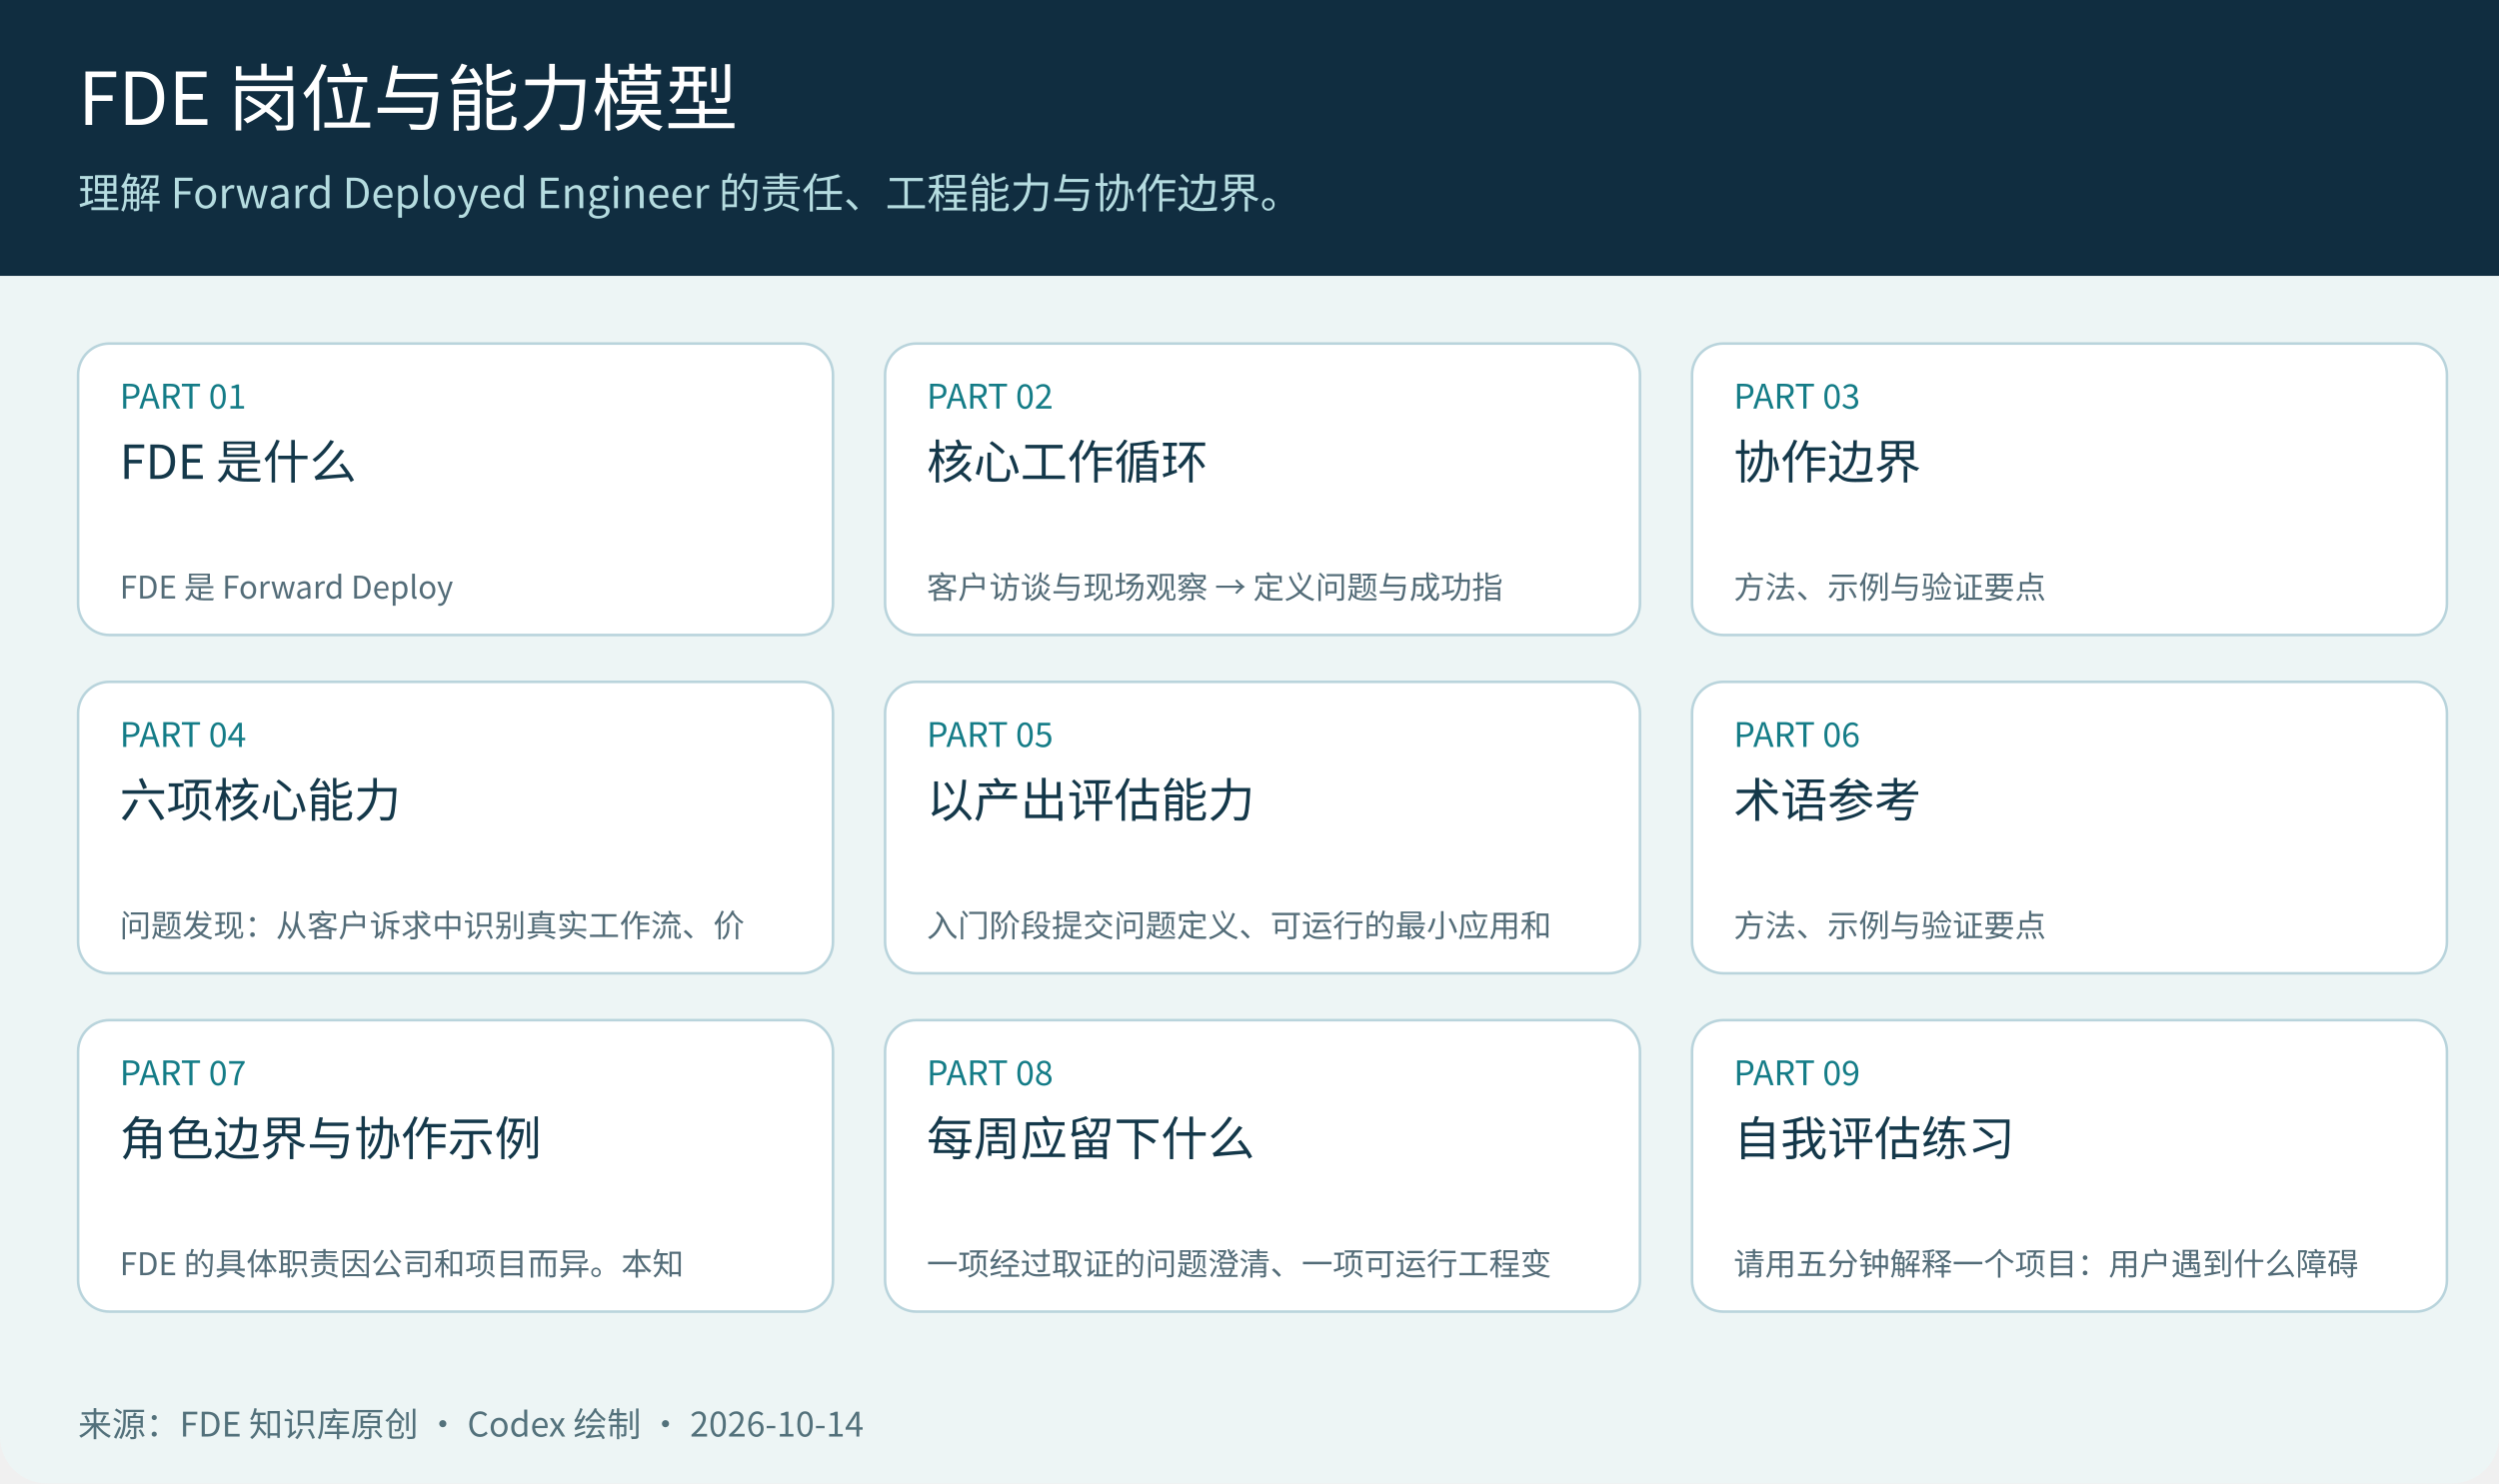
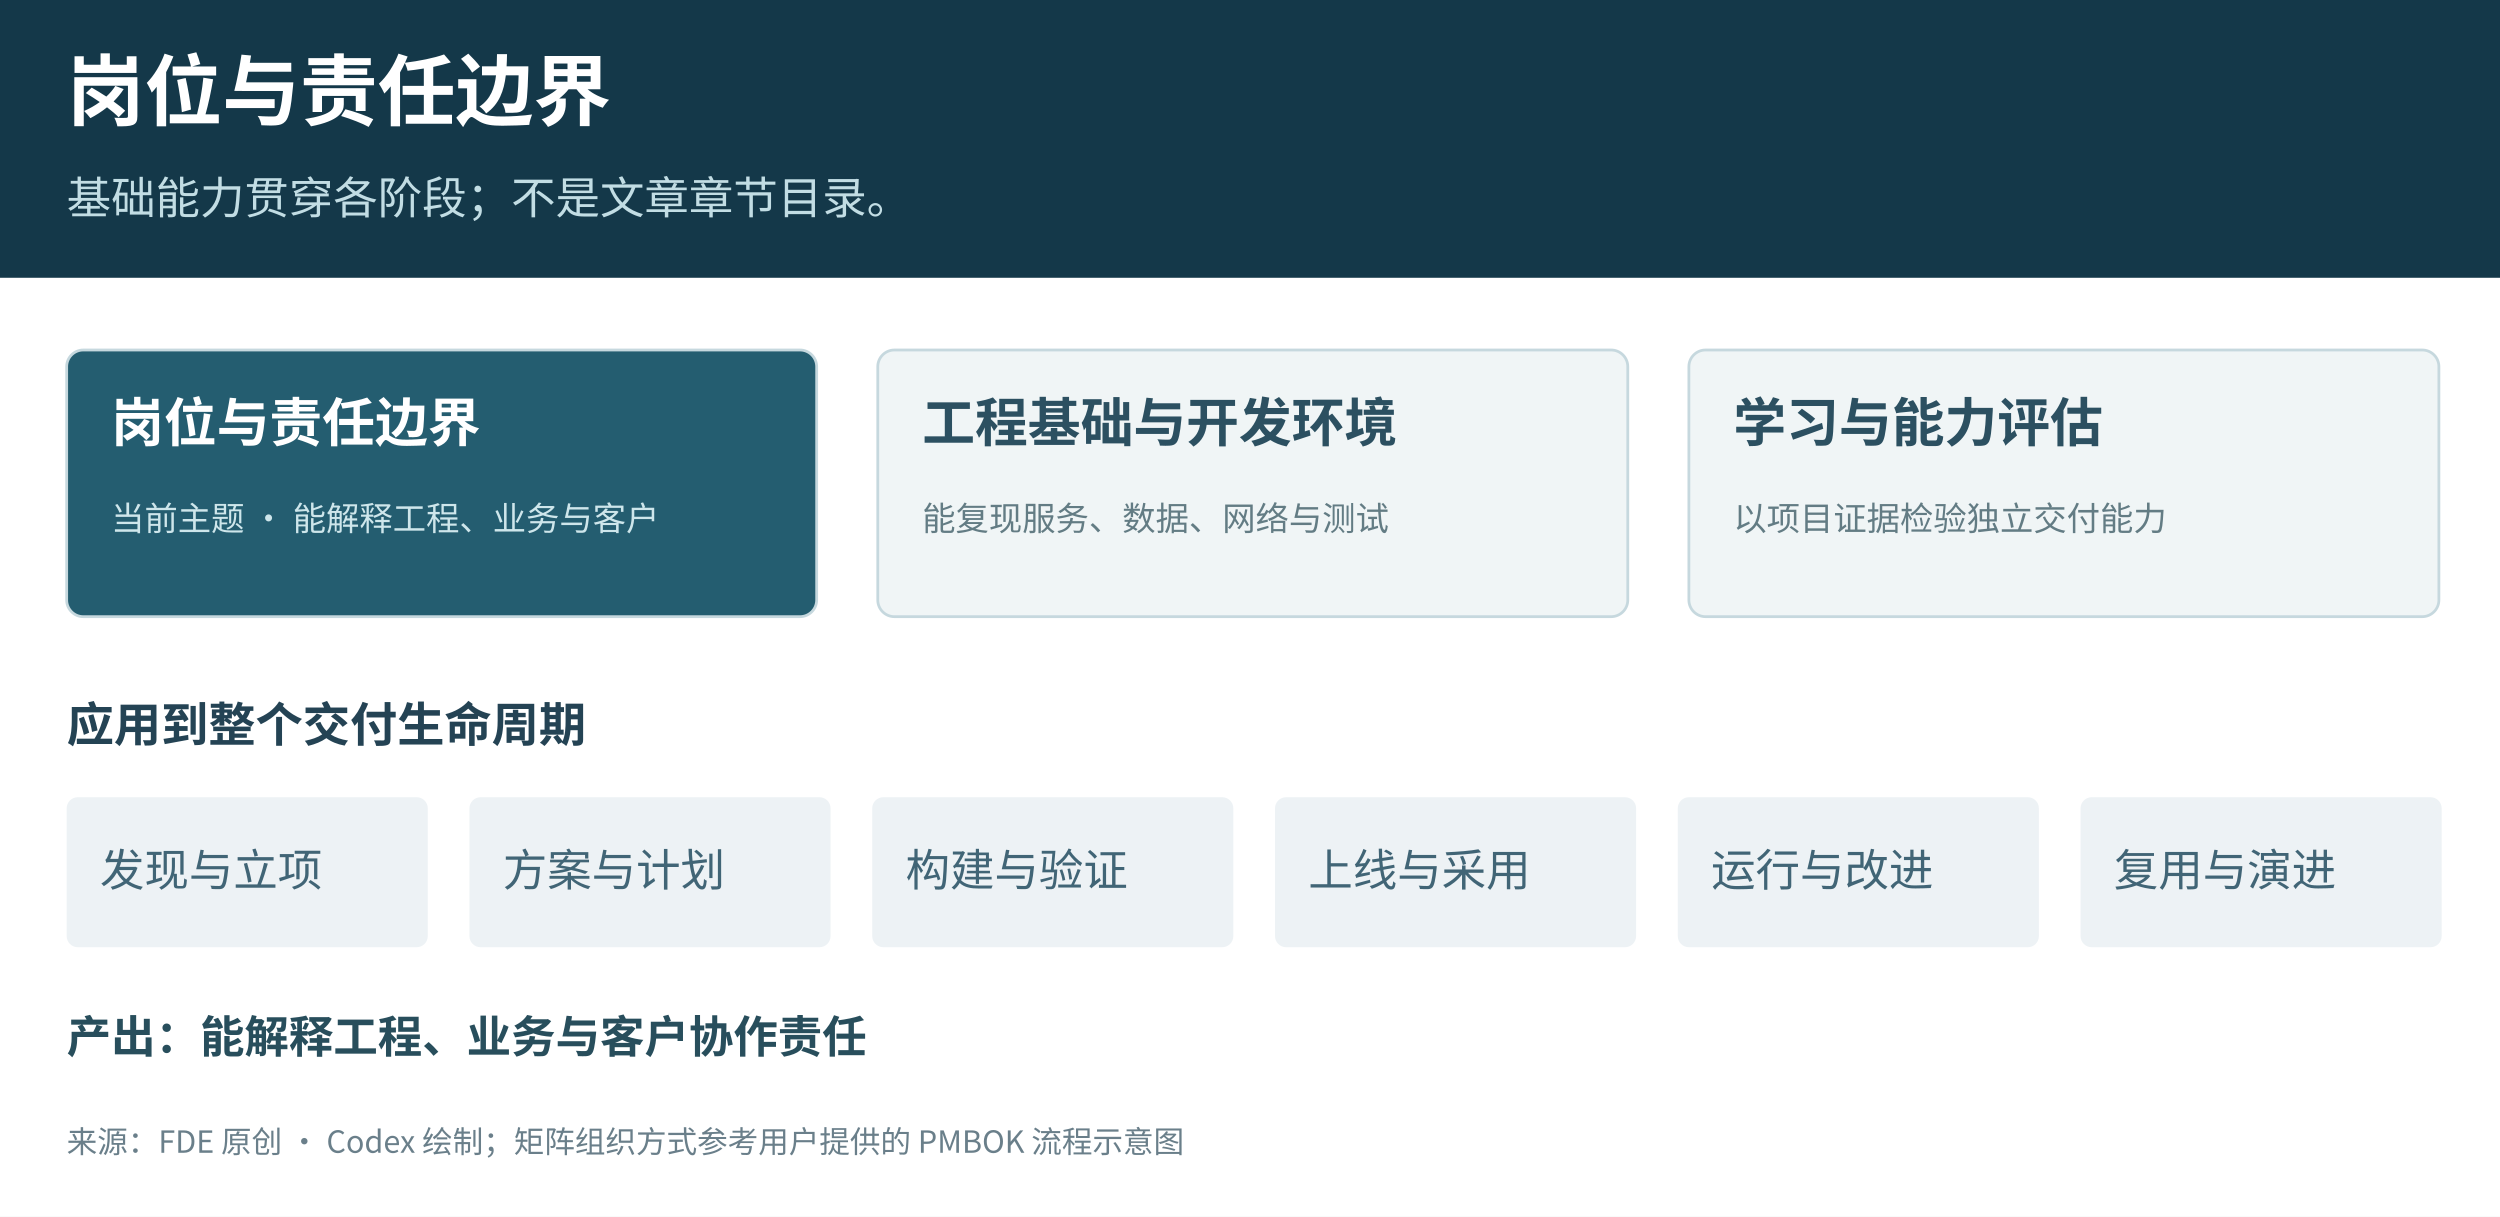
- <svg xmlns="http://www.w3.org/2000/svg" viewBox="0 0 960 570" role="img" aria-labelledby="title desc">
-   <rect width="960" height="570" rx="18" fill="#edf5f5" />
-   <path d="M0 0 H960 V106 H0" fill="#102d40" />
+ <svg xmlns="http://www.w3.org/2000/svg" viewBox="0 0 900 438" role="img" aria-labelledby="title desc">
+   <rect width="900" height="438" fill="#fff" />
  <g font-family="PingFang SC,Microsoft YaHei,Noto Sans CJK SC,sans-serif">
-     <text x="30" y="48" font-size="28" fill="#fff">FDE 岗位与能力模型</text>
-     <text x="30" y="80" font-size="16" fill="#b5dce0">理解 Forward Deployed Engineer 的责任、工程能力与协作边界。</text>
-     <a href="/docs/role-and-competency/#fde-%E6%98%AF%E4%BB%80%E4%B9%88">
-       <g>
-         <rect x="30" y="132" width="290" height="112" rx="12" fill="#fff" stroke="#b9d4dc" />
-         <text x="46" y="157" font-size="13" fill="#147c87">PART 01</text>
-         <text x="46" y="184" font-size="18" fill="#14384a">FDE 是什么</text>
-         <text x="46" y="206" font-size="18" fill="#14384a" />
-         <text x="46" y="230" font-size="12" fill="#536c78">FDE 是 Forward Deploy</text>
+     <rect width="900" height="100" fill="#143849" />
+     <text x="24" y="43" font-size="28" fill="#fff" font-weight="700">岗位与责任边界</text>
+     <text x="24" y="77" font-size="16" fill="#c2dde4" font-weight="400">基础能力贯穿各阶段；不是文章章节目录。</text>
+     <a href="/docs/role-and-competency/">
+       <g data-process="foundation:role" data-current="true">
+         <rect x="24" y="126" width="270" height="96" rx="6" fill="#245d70" stroke="#c6d8de" />
+         <text x="40" y="159" font-size="19" fill="white" font-weight="650">岗位与责任边界</text>
+         <text x="40" y="191" font-size="12" fill="#cee6eb" font-weight="400">当前主题 · 能解释工程、业务与客户</text>
      </g>
    </a>
-     <a href="/docs/role-and-competency/#%E6%A0%B8%E5%BF%83%E5%B7%A5%E4%BD%9C%E5%BE%AA%E7%8E%AF">
-       <g>
-         <rect x="340" y="132" width="290" height="112" rx="12" fill="#fff" stroke="#b9d4dc" />
-         <text x="356" y="157" font-size="13" fill="#147c87">PART 02</text>
-         <text x="356" y="184" font-size="18" fill="#14384a">核心工作循环</text>
-         <text x="356" y="206" font-size="18" fill="#14384a" />
-         <text x="356" y="230" font-size="12" fill="#536c78">客户访谈与现场观察 → 定义问题与成功指</text>
+     <a href="/docs/engineering-foundations/">
+       <g data-process="foundation:engineering-base" data-current="false">
+         <rect x="316" y="126" width="270" height="96" rx="6" fill="#f0f5f6" stroke="#c6d8de" />
+         <text x="332" y="159" font-size="19" fill="#2c5061" font-weight="650">工程基础与开发环境</text>
+         <text x="332" y="191" font-size="12" fill="#637c84" font-weight="400">能复现服务、数据、网络与测试</text>
      </g>
    </a>
-     <a href="/docs/role-and-competency/#%E5%8D%8F%E4%BD%9C%E8%BE%B9%E7%95%8C">
-       <g>
-         <rect x="650" y="132" width="290" height="112" rx="12" fill="#fff" stroke="#b9d4dc" />
-         <text x="666" y="157" font-size="13" fill="#147c87">PART 03</text>
-         <text x="666" y="184" font-size="18" fill="#14384a">协作边界</text>
-         <text x="666" y="206" font-size="18" fill="#14384a" />
-         <text x="666" y="230" font-size="12" fill="#536c78">方法、示例与验证要点</text>
+     <a href="/docs/training-and-certification/">
+       <g data-process="foundation:growth" data-current="false">
+         <rect x="608" y="126" width="270" height="96" rx="6" fill="#f0f5f6" stroke="#c6d8de" />
+         <text x="624" y="159" font-size="19" fill="#2c5061" font-weight="650">学习与能力评估</text>
+         <text x="624" y="191" font-size="12" fill="#637c84" font-weight="400">以项目证据检验独立交付能力</text>
      </g>
    </a>
-     <a href="/docs/role-and-competency/#%E5%85%AD%E9%A1%B9%E6%A0%B8%E5%BF%83%E8%83%BD%E5%8A%9B">
-       <g>
-         <rect x="30" y="262" width="290" height="112" rx="12" fill="#fff" stroke="#b9d4dc" />
-         <text x="46" y="287" font-size="13" fill="#147c87">PART 04</text>
-         <text x="46" y="314" font-size="18" fill="#14384a">六项核心能力</text>
-         <text x="46" y="336" font-size="18" fill="#14384a" />
-         <text x="46" y="360" font-size="12" fill="#536c78">问题发现：从客户诉求中识别真实工作流、价</text>
-       </g>
-     </a>
-     <a href="/docs/role-and-competency/#%E4%BB%A5%E4%BA%A7%E5%87%BA%E8%AF%84%E4%BC%B0%E8%83%BD%E5%8A%9B">
-       <g>
-         <rect x="340" y="262" width="290" height="112" rx="12" fill="#fff" stroke="#b9d4dc" />
-         <text x="356" y="287" font-size="13" fill="#147c87">PART 05</text>
-         <text x="356" y="314" font-size="18" fill="#14384a">以产出评估能力</text>
-         <text x="356" y="336" font-size="18" fill="#14384a" />
-         <text x="356" y="360" font-size="12" fill="#536c78">入门阶段提交问题定义、可运行的最小应用和</text>
-       </g>
-     </a>
-     <a href="/docs/role-and-competency/#%E6%9C%AF%E8%AF%AD%E5%8F%82%E8%80%83">
-       <g>
-         <rect x="650" y="262" width="290" height="112" rx="12" fill="#fff" stroke="#b9d4dc" />
-         <text x="666" y="287" font-size="13" fill="#147c87">PART 06</text>
-         <text x="666" y="314" font-size="18" fill="#14384a">术语参考</text>
-         <text x="666" y="336" font-size="18" fill="#14384a" />
-         <text x="666" y="360" font-size="12" fill="#536c78">方法、示例与验证要点</text>
-       </g>
-     </a>
-     <a href="/docs/role-and-competency/#%E8%A7%92%E8%89%B2%E8%BE%B9%E7%95%8C%E4%B8%8E%E5%8D%8F%E4%BD%9C%E7%A4%BA%E4%BE%8B">
-       <g>
-         <rect x="30" y="392" width="290" height="112" rx="12" fill="#fff" stroke="#b9d4dc" />
-         <text x="46" y="417" font-size="13" fill="#147c87">PART 07</text>
-         <text x="46" y="444" font-size="18" fill="#14384a">角色边界与协作示例</text>
-         <text x="46" y="466" font-size="18" fill="#14384a" />
-         <text x="46" y="490" font-size="12" fill="#536c78">FDE 的具体职责因公司和项目而异。本知</text>
-       </g>
-     </a>
-     <a href="/docs/role-and-competency/#%E6%AF%8F%E5%91%A8%E5%BA%94%E7%95%99%E4%B8%8B%E4%BB%80%E4%B9%88">
-       <g>
-         <rect x="340" y="392" width="290" height="112" rx="12" fill="#fff" stroke="#b9d4dc" />
-         <text x="356" y="417" font-size="13" fill="#147c87">PART 08</text>
-         <text x="356" y="444" font-size="18" fill="#14384a">每周应留下什么</text>
-         <text x="356" y="466" font-size="18" fill="#14384a" />
-         <text x="356" y="490" font-size="12" fill="#536c78">一项经过取证的问题澄清、一项可运行工程变</text>
-       </g>
-     </a>
-     <a href="/docs/role-and-competency/#%E8%87%AA%E6%88%91%E8%AF%84%E4%BC%B0%E7%BB%83%E4%B9%A0">
-       <g>
-         <rect x="650" y="392" width="290" height="112" rx="12" fill="#fff" stroke="#b9d4dc" />
-         <text x="666" y="417" font-size="13" fill="#147c87">PART 09</text>
-         <text x="666" y="444" font-size="18" fill="#14384a">自我评估练习</text>
-         <text x="666" y="466" font-size="18" fill="#14384a" />
-         <text x="666" y="490" font-size="12" fill="#536c78">请用五分钟解释一个项目：用户遇到什么障碍</text>
-       </g>
-     </a>
-     <text x="30" y="552" font-size="13" fill="#53717b">来源：FDE 知识库原创 · Codex 绘制 · 2026-10-14</text>
+     <text x="24" y="267" font-size="17" fill="#244354" font-weight="650">应用到整个交付生命周期</text>
+     <rect x="24" y="287" width="130" height="54" rx="4" fill="#edf2f5" />
+     <text x="36" y="319" font-size="16" fill="#416576" font-weight="400">发现与立项</text>
+     <rect x="169" y="287" width="130" height="54" rx="4" fill="#edf2f5" />
+     <text x="181" y="319" font-size="16" fill="#416576" font-weight="400">方案与计划</text>
+     <rect x="314" y="287" width="130" height="54" rx="4" fill="#edf2f5" />
+     <text x="326" y="319" font-size="16" fill="#416576" font-weight="400">构建与验证</text>
+     <rect x="459" y="287" width="130" height="54" rx="4" fill="#edf2f5" />
+     <text x="471" y="319" font-size="16" fill="#416576" font-weight="400">上线与采用</text>
+     <rect x="604" y="287" width="130" height="54" rx="4" fill="#edf2f5" />
+     <text x="616" y="319" font-size="16" fill="#416576" font-weight="400">运行与改进</text>
+     <rect x="749" y="287" width="130" height="54" rx="4" fill="#edf2f5" />
+     <text x="761" y="319" font-size="16" fill="#416576" font-weight="400">复用与演进</text>
+     <text x="24" y="379" font-size="16" fill="#284e5c" font-weight="650">产出：能解释工程、业务与客户协作责任</text>
+     <text x="24" y="415" font-size="11" fill="#6a7f8a" font-weight="400">来源：FDE 原创 · Codex 绘制；矩阵组织方式参考用户提供的 PMBOK 流程示意图</text>
  </g>
</svg>
